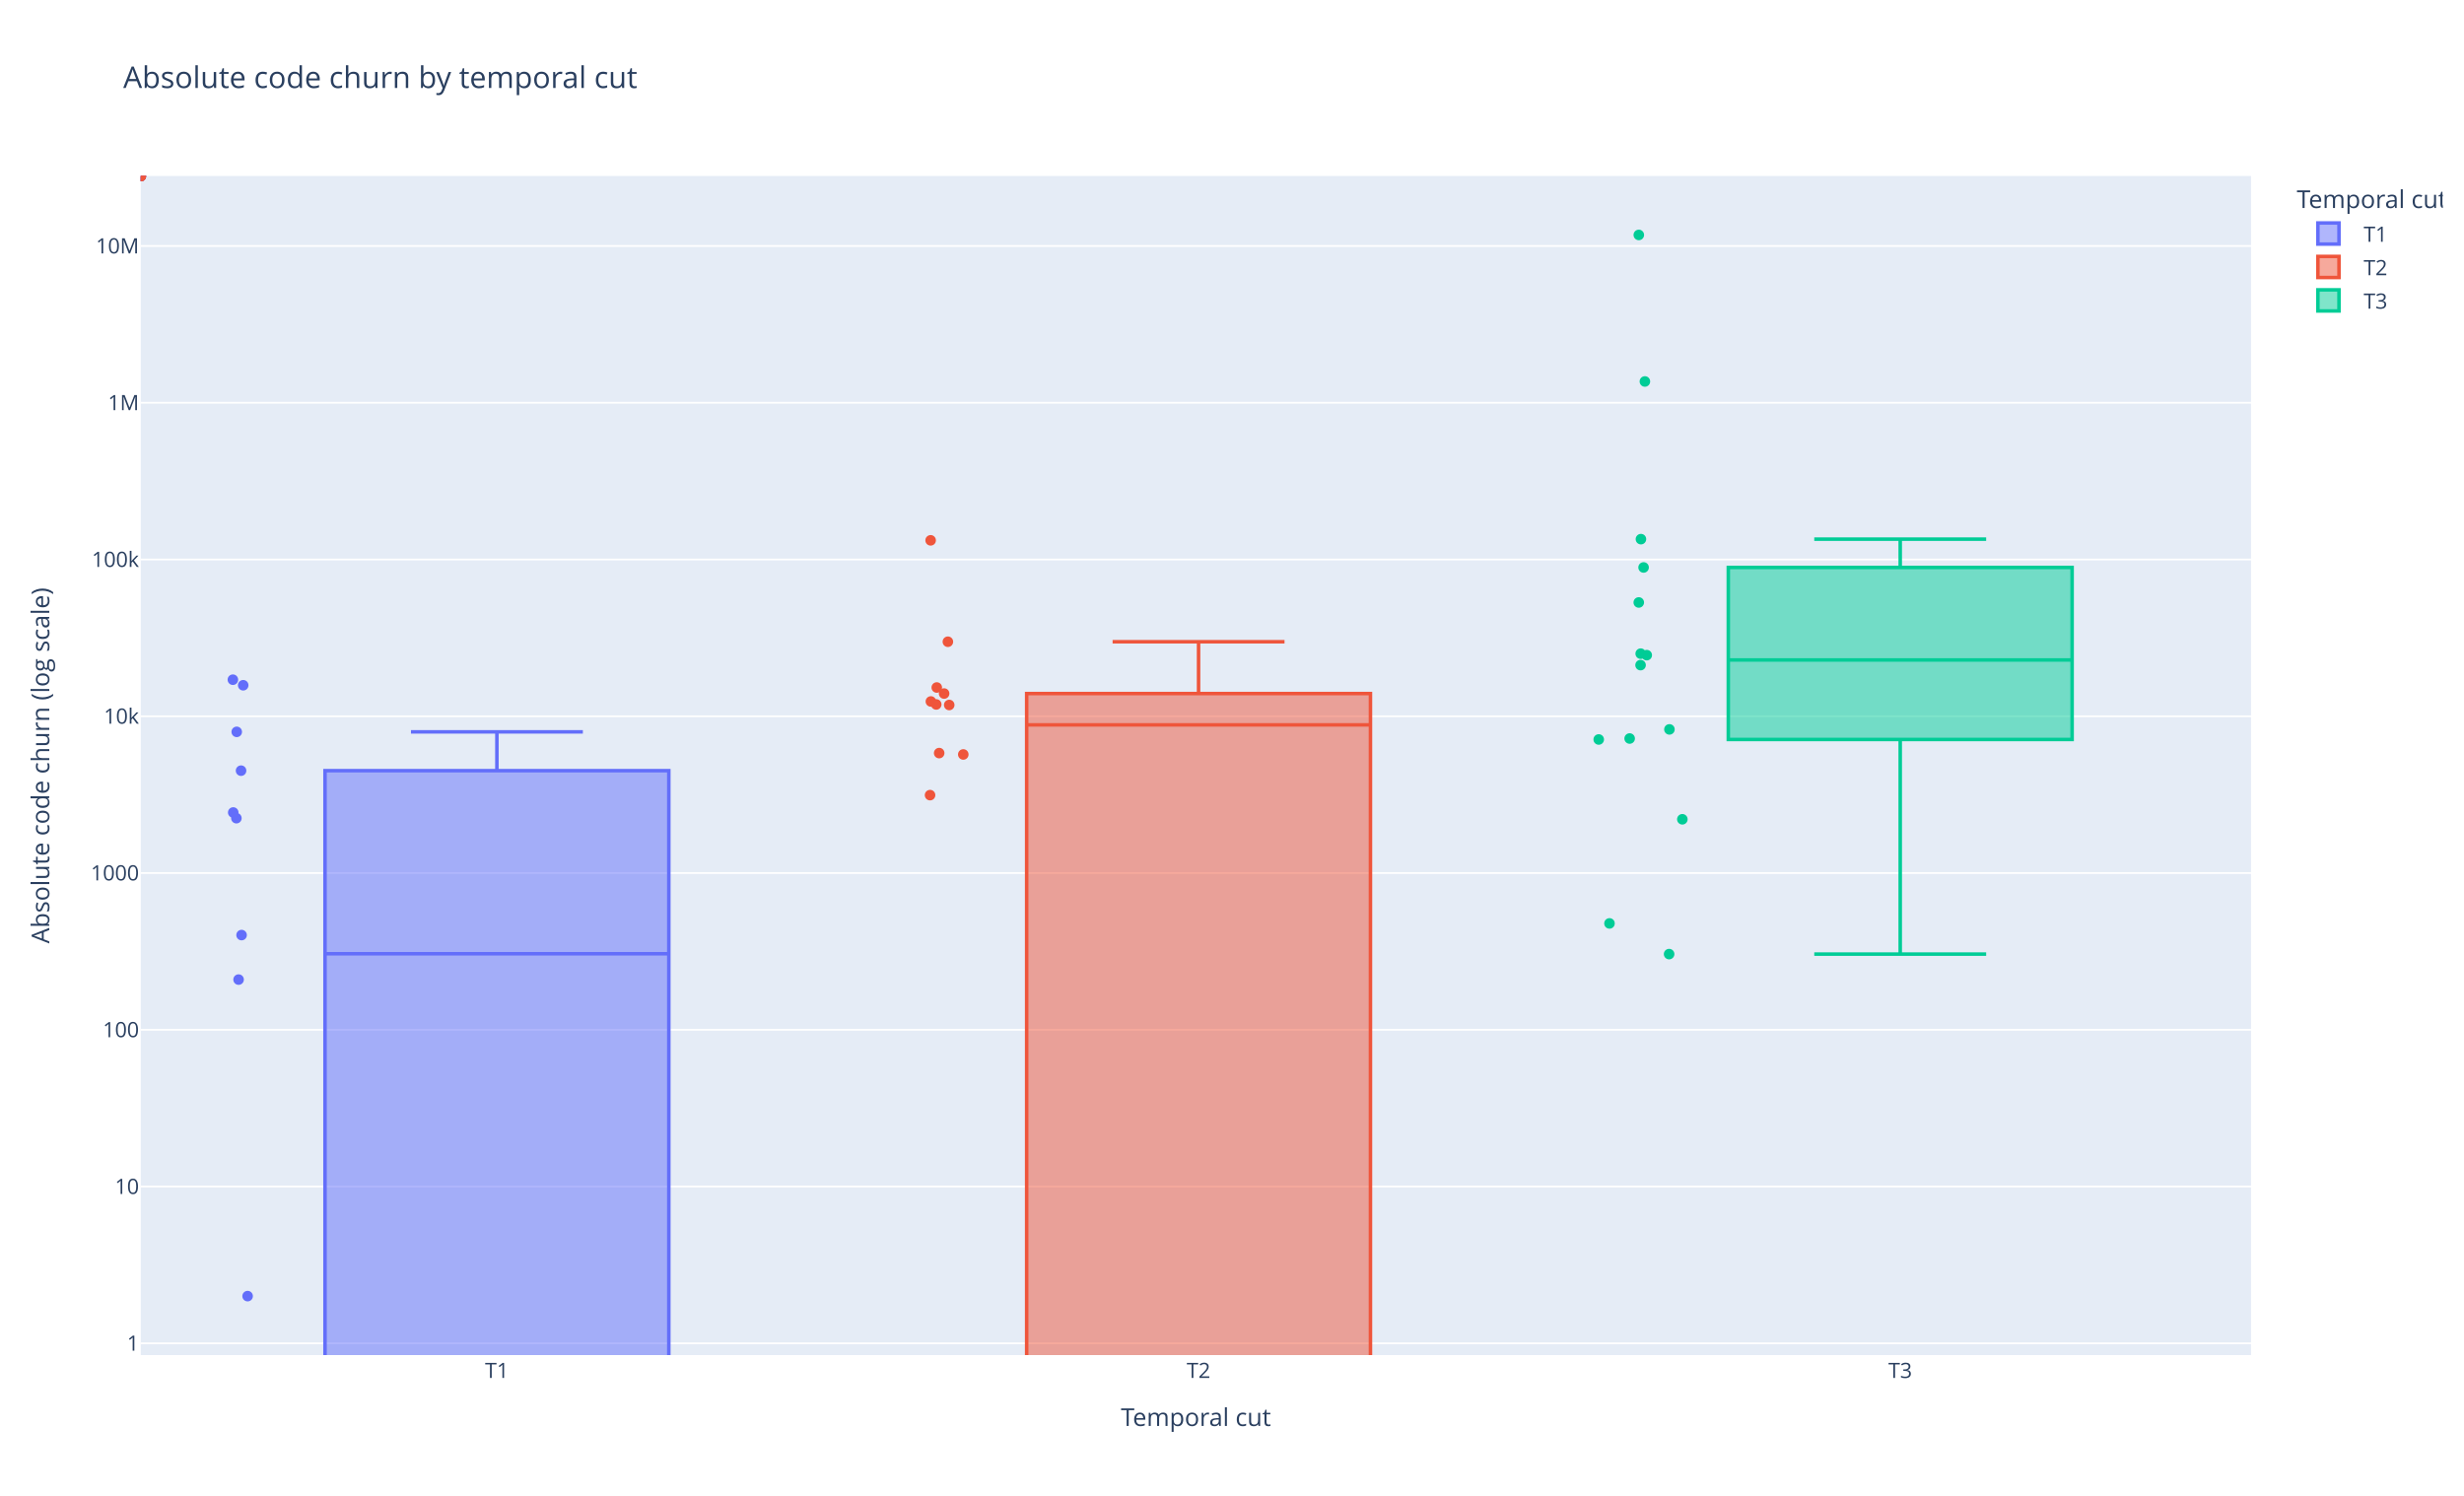
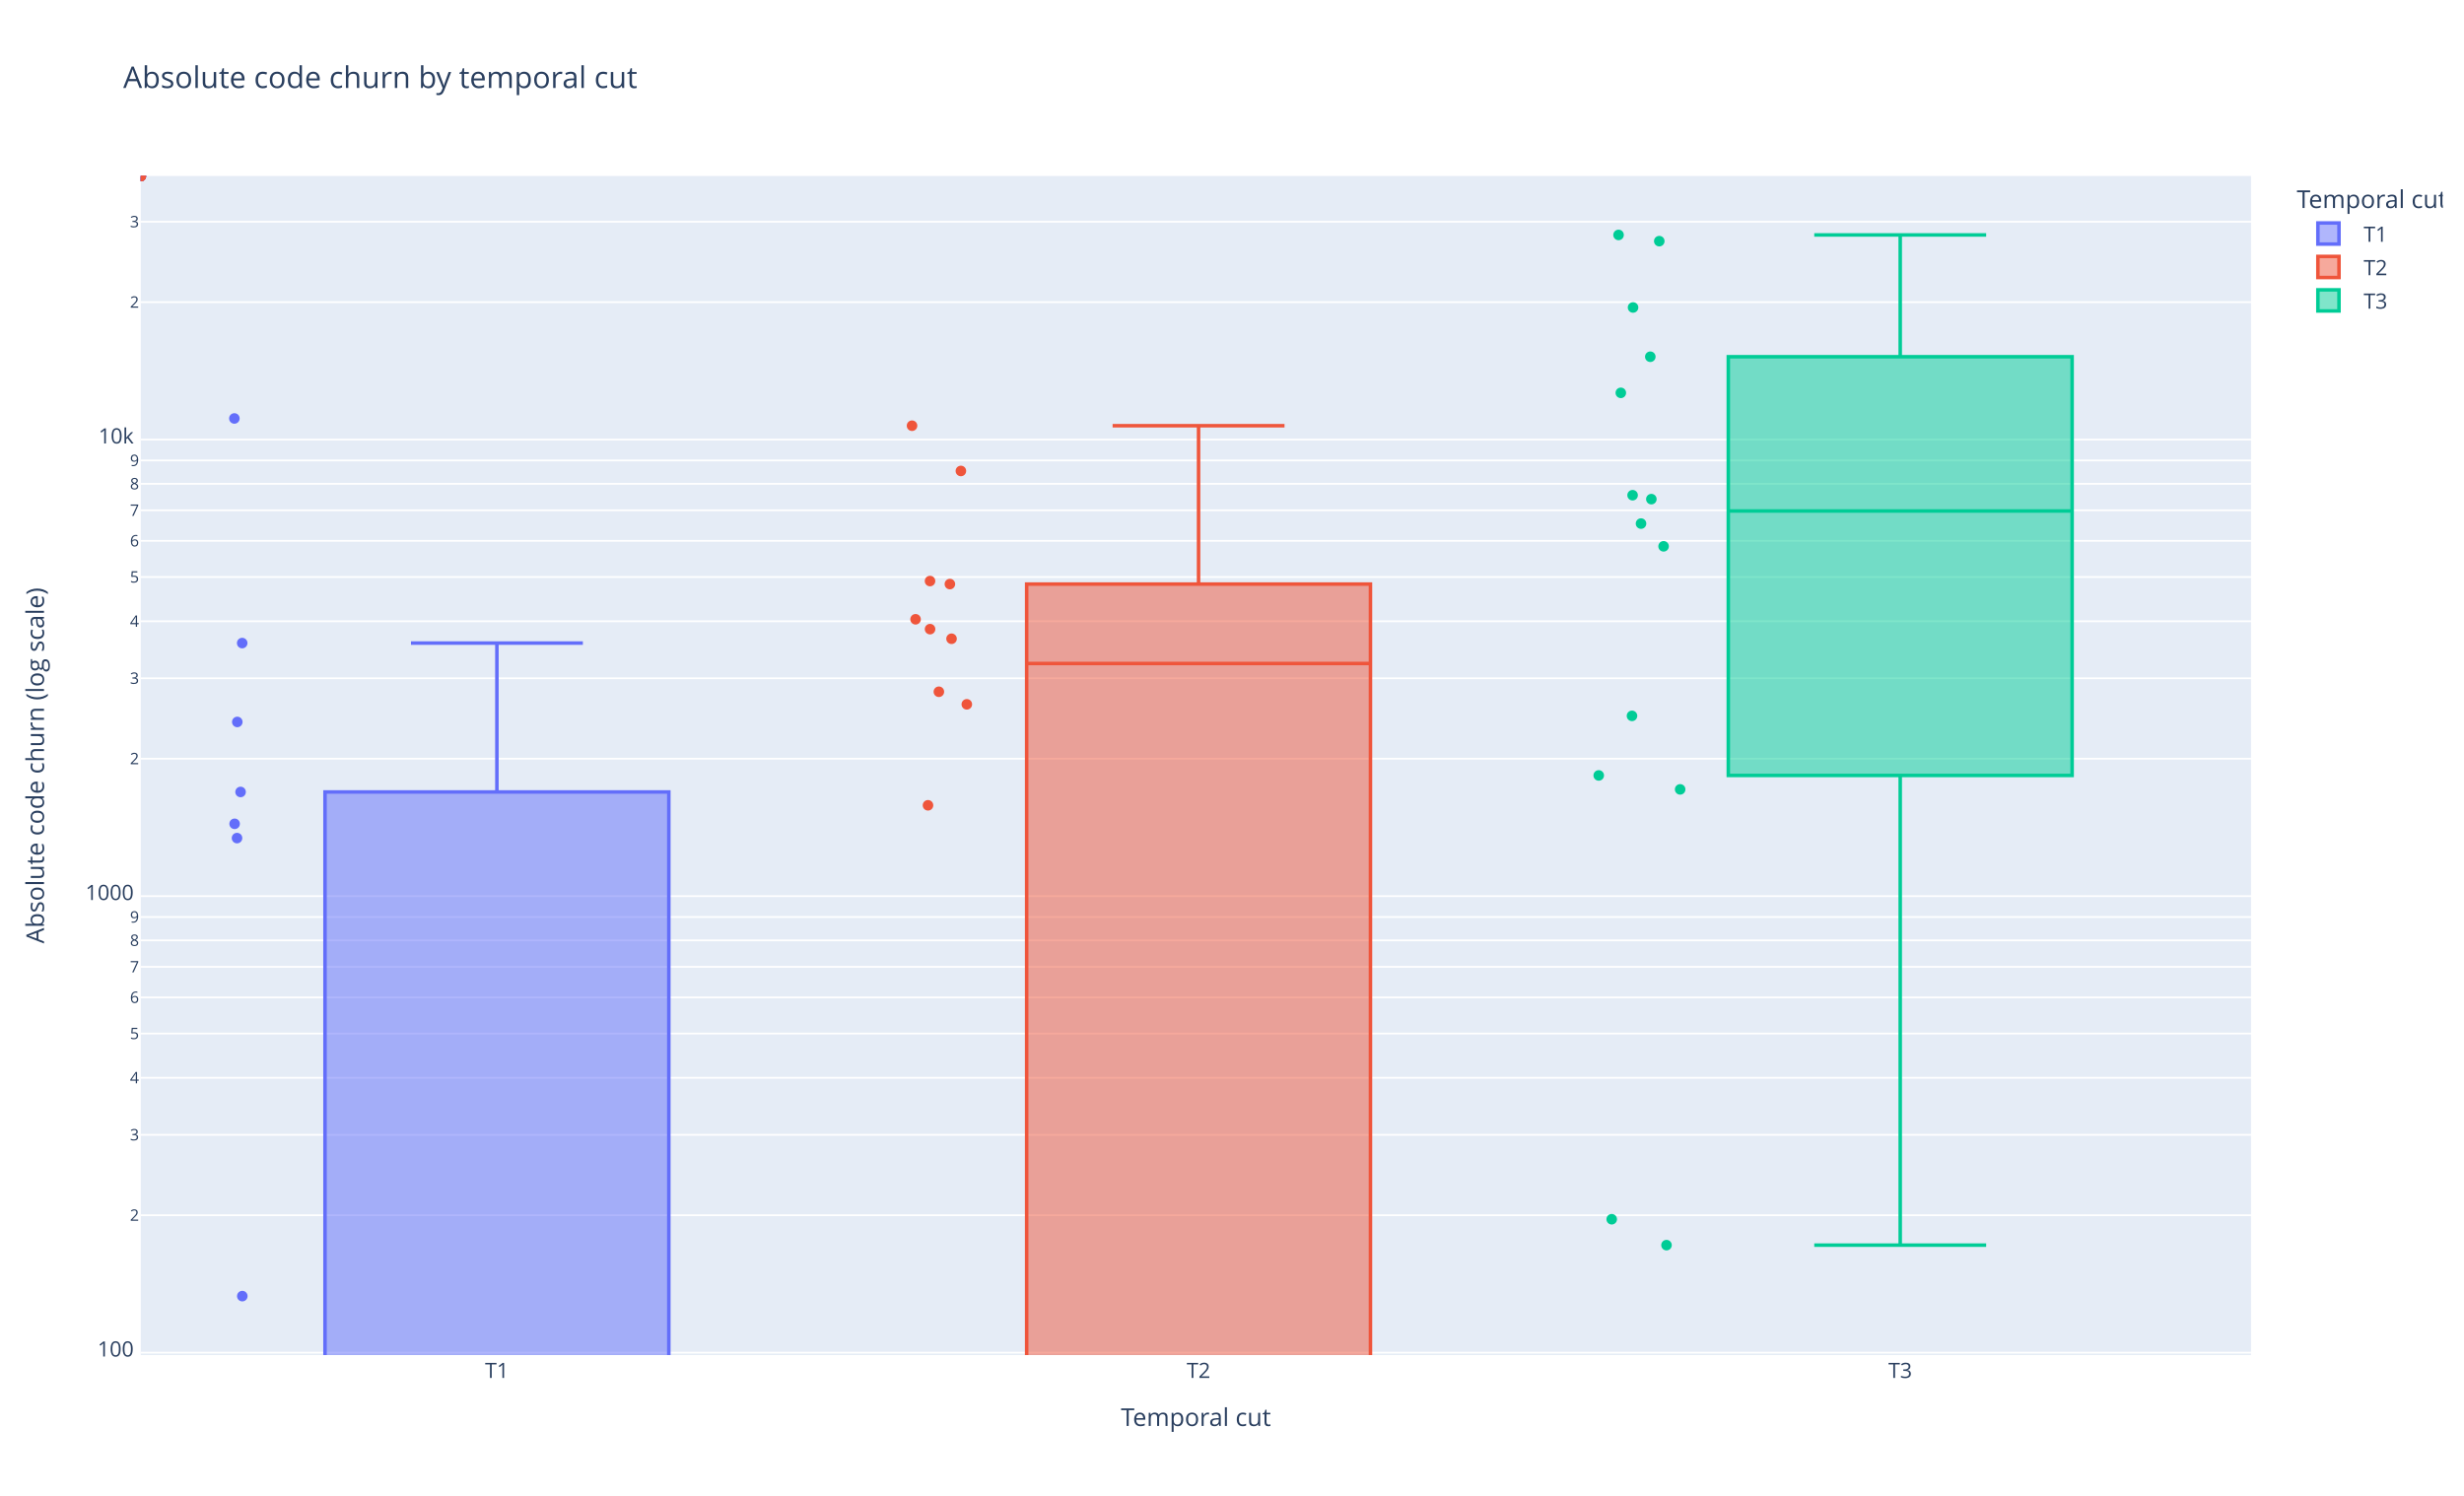
<svg xmlns="http://www.w3.org/2000/svg" class="main-svg" width="1400" height="850" style="" viewBox="0 0 1400 850">
  <rect x="0" y="0" width="1400" height="850" style="fill: rgb(255, 255, 255); fill-opacity: 1;" />
-   <defs id="defs-b60e6c">
+   <defs id="defs-4e25ab">
    <g class="clips">
-       <clipPath id="clipb60e6cxyplot" class="plotclip">
+       <clipPath id="clip4e25abxyplot" class="plotclip">
        <rect width="1199" height="670" />
      </clipPath>
-       <clipPath class="axesclip" id="clipb60e6cx">
+       <clipPath class="axesclip" id="clip4e25abx">
        <rect x="80" y="0" width="1199" height="850" />
      </clipPath>
-       <clipPath class="axesclip" id="clipb60e6cy">
+       <clipPath class="axesclip" id="clip4e25aby">
        <rect x="0" y="100" width="1400" height="670" />
      </clipPath>
-       <clipPath class="axesclip" id="clipb60e6cxy">
+       <clipPath class="axesclip" id="clip4e25abxy">
        <rect x="80" y="100" width="1199" height="670" />
      </clipPath>
    </g>
    <g class="gradients" />
    <g class="patterns" />
  </defs>
  <g class="bglayer">
    <rect class="bg" x="80" y="100" width="1199" height="670" style="fill: rgb(229, 236, 246); fill-opacity: 1; stroke-width: 0;" />
  </g>
  <g class="layer-below">
    <g class="imagelayer" />
    <g class="shapelayer" />
  </g>
  <g class="cartesianlayer">
    <g class="subplot xy">
      <g class="layer-subplot">
        <g class="shapelayer" />
        <g class="imagelayer" />
      </g>
      <g class="minor-gridlayer">
        <g class="x" />
        <g class="y" />
      </g>
      <g class="gridlayer">
        <g class="x" />
        <g class="y">
-           <path class="ygrid crisp" transform="translate(0,763.31)" d="M80,0h1199" style="stroke: rgb(255, 255, 255); stroke-opacity: 1; stroke-width: 1px;" />
-           <path class="ygrid crisp" transform="translate(0,674.24)" d="M80,0h1199" style="stroke: rgb(255, 255, 255); stroke-opacity: 1; stroke-width: 1px;" />
-           <path class="ygrid crisp" transform="translate(0,585.16)" d="M80,0h1199" style="stroke: rgb(255, 255, 255); stroke-opacity: 1; stroke-width: 1px;" />
-           <path class="ygrid crisp" transform="translate(0,496.08)" d="M80,0h1199" style="stroke: rgb(255, 255, 255); stroke-opacity: 1; stroke-width: 1px;" />
-           <path class="ygrid crisp" transform="translate(0,407.01)" d="M80,0h1199" style="stroke: rgb(255, 255, 255); stroke-opacity: 1; stroke-width: 1px;" />
-           <path class="ygrid crisp" transform="translate(0,317.93)" d="M80,0h1199" style="stroke: rgb(255, 255, 255); stroke-opacity: 1; stroke-width: 1px;" />
-           <path class="ygrid crisp" transform="translate(0,228.86)" d="M80,0h1199" style="stroke: rgb(255, 255, 255); stroke-opacity: 1; stroke-width: 1px;" />
-           <path class="ygrid crisp" transform="translate(0,139.78)" d="M80,0h1199" style="stroke: rgb(255, 255, 255); stroke-opacity: 1; stroke-width: 1px;" />
+           <path class="ygrid crisp" transform="translate(0,768.63)" d="M80,0h1199" style="stroke: rgb(255, 255, 255); stroke-opacity: 1; stroke-width: 1px;" />
+           <path class="ygrid crisp" transform="translate(0,690.54)" d="M80,0h1199" style="stroke: rgb(255, 255, 255); stroke-opacity: 1; stroke-width: 1px;" />
+           <path class="ygrid crisp" transform="translate(0,644.85)" d="M80,0h1199" style="stroke: rgb(255, 255, 255); stroke-opacity: 1; stroke-width: 1px;" />
+           <path class="ygrid crisp" transform="translate(0,612.44)" d="M80,0h1199" style="stroke: rgb(255, 255, 255); stroke-opacity: 1; stroke-width: 1px;" />
+           <path class="ygrid crisp" transform="translate(0,587.3)" d="M80,0h1199" style="stroke: rgb(255, 255, 255); stroke-opacity: 1; stroke-width: 1px;" />
+           <path class="ygrid crisp" transform="translate(0,566.76)" d="M80,0h1199" style="stroke: rgb(255, 255, 255); stroke-opacity: 1; stroke-width: 1px;" />
+           <path class="ygrid crisp" transform="translate(0,549.39)" d="M80,0h1199" style="stroke: rgb(255, 255, 255); stroke-opacity: 1; stroke-width: 1px;" />
+           <path class="ygrid crisp" transform="translate(0,534.35)" d="M80,0h1199" style="stroke: rgb(255, 255, 255); stroke-opacity: 1; stroke-width: 1px;" />
+           <path class="ygrid crisp" transform="translate(0,521.08)" d="M80,0h1199" style="stroke: rgb(255, 255, 255); stroke-opacity: 1; stroke-width: 1px;" />
+           <path class="ygrid crisp" transform="translate(0,509.21)" d="M80,0h1199" style="stroke: rgb(255, 255, 255); stroke-opacity: 1; stroke-width: 1px;" />
+           <path class="ygrid crisp" transform="translate(0,431.11)" d="M80,0h1199" style="stroke: rgb(255, 255, 255); stroke-opacity: 1; stroke-width: 1px;" />
+           <path class="ygrid crisp" transform="translate(0,385.43)" d="M80,0h1199" style="stroke: rgb(255, 255, 255); stroke-opacity: 1; stroke-width: 1px;" />
+           <path class="ygrid crisp" transform="translate(0,353.02)" d="M80,0h1199" style="stroke: rgb(255, 255, 255); stroke-opacity: 1; stroke-width: 1px;" />
+           <path class="ygrid crisp" transform="translate(0,327.88)" d="M80,0h1199" style="stroke: rgb(255, 255, 255); stroke-opacity: 1; stroke-width: 1px;" />
+           <path class="ygrid crisp" transform="translate(0,307.33)" d="M80,0h1199" style="stroke: rgb(255, 255, 255); stroke-opacity: 1; stroke-width: 1px;" />
+           <path class="ygrid crisp" transform="translate(0,289.97)" d="M80,0h1199" style="stroke: rgb(255, 255, 255); stroke-opacity: 1; stroke-width: 1px;" />
+           <path class="ygrid crisp" transform="translate(0,274.92)" d="M80,0h1199" style="stroke: rgb(255, 255, 255); stroke-opacity: 1; stroke-width: 1px;" />
+           <path class="ygrid crisp" transform="translate(0,261.65)" d="M80,0h1199" style="stroke: rgb(255, 255, 255); stroke-opacity: 1; stroke-width: 1px;" />
+           <path class="ygrid crisp" transform="translate(0,249.78)" d="M80,0h1199" style="stroke: rgb(255, 255, 255); stroke-opacity: 1; stroke-width: 1px;" />
+           <path class="ygrid crisp" transform="translate(0,171.69)" d="M80,0h1199" style="stroke: rgb(255, 255, 255); stroke-opacity: 1; stroke-width: 1px;" />
+           <path class="ygrid crisp" transform="translate(0,126)" d="M80,0h1199" style="stroke: rgb(255, 255, 255); stroke-opacity: 1; stroke-width: 1px;" />
        </g>
      </g>
      <g class="zerolinelayer" />
      <path class="xlines-below" />
      <path class="ylines-below" />
      <g class="overlines-below" />
      <g class="xaxislayer-below" />
      <g class="yaxislayer-below" />
      <g class="overaxes-below" />
-       <g class="plot" transform="translate(80,100)" clip-path="url(#clipb60e6cxyplot)">
+       <g class="plot" transform="translate(80,100)" clip-path="url(#clip4e25abxyplot)">
        <g class="boxlayer mlayer">
          <g class="trace boxes" style="opacity: 1;">
-             <path class="box" d="M104.66,441.96H300.01M104.66,7035H300.01V337.92H104.66ZM202.33,7035V7035M202.33,337.92V315.87M153.5,7035H251.17M153.5,315.87H251.17" style="vector-effect: none; stroke-width: 2px; stroke: rgb(99, 110, 250); stroke-opacity: 1; fill: rgb(99, 110, 250); fill-opacity: 0.5;" />
+             <path class="box" d="M104.66,714.59H300.01M104.66,7035H300.01V350.02H104.66ZM202.33,7035V7035M202.33,350.02V265.42M153.5,7035H251.17M153.5,265.42H251.17" style="vector-effect: none; stroke-width: 2px; stroke: rgb(99, 110, 250); stroke-opacity: 1; fill: rgb(99, 110, 250); fill-opacity: 0.5;" />
            <g class="points">
              <path class="point" d="M3,0A3,3 0 1,1 0,-3A3,3 0 0,1 3,0Z" style="opacity: 1; stroke-width: 0px; fill: rgb(99, 110, 250); fill-opacity: 1;" />
              <path class="point" d="M3,0A3,3 0 1,1 0,-3A3,3 0 0,1 3,0Z" style="opacity: 1; stroke-width: 0px; fill: rgb(99, 110, 250); fill-opacity: 1;" />
              <path class="point" d="M3,0A3,3 0 1,1 0,-3A3,3 0 0,1 3,0Z" style="opacity: 1; stroke-width: 0px; fill: rgb(99, 110, 250); fill-opacity: 1;" />
              <path class="point" d="M3,0A3,3 0 1,1 0,-3A3,3 0 0,1 3,0Z" style="opacity: 1; stroke-width: 0px; fill: rgb(99, 110, 250); fill-opacity: 1;" />
              <path class="point" d="M3,0A3,3 0 1,1 0,-3A3,3 0 0,1 3,0Z" style="opacity: 1; stroke-width: 0px; fill: rgb(99, 110, 250); fill-opacity: 1;" />
-               <path class="point" transform="translate(60.69,636.5)" d="M3,0A3,3 0 1,1 0,-3A3,3 0 0,1 3,0Z" style="opacity: 1; stroke-width: 0px; fill: rgb(99, 110, 250); fill-opacity: 1;" />
-               <path class="point" transform="translate(55.56,456.64)" d="M3,0A3,3 0 1,1 0,-3A3,3 0 0,1 3,0Z" style="opacity: 1; stroke-width: 0px; fill: rgb(99, 110, 250); fill-opacity: 1;" />
-               <path class="point" transform="translate(57.26,431.34)" d="M3,0A3,3 0 1,1 0,-3A3,3 0 0,1 3,0Z" style="opacity: 1; stroke-width: 0px; fill: rgb(99, 110, 250); fill-opacity: 1;" />
-               <path class="point" transform="translate(54.31,364.92)" d="M3,0A3,3 0 1,1 0,-3A3,3 0 0,1 3,0Z" style="opacity: 1; stroke-width: 0px; fill: rgb(99, 110, 250); fill-opacity: 1;" />
-               <path class="point" transform="translate(52.52,361.69)" d="M3,0A3,3 0 1,1 0,-3A3,3 0 0,1 3,0Z" style="opacity: 1; stroke-width: 0px; fill: rgb(99, 110, 250); fill-opacity: 1;" />
-               <path class="point" transform="translate(56.96,337.92)" d="M3,0A3,3 0 1,1 0,-3A3,3 0 0,1 3,0Z" style="opacity: 1; stroke-width: 0px; fill: rgb(99, 110, 250); fill-opacity: 1;" />
-               <path class="point" transform="translate(54.51,315.87)" d="M3,0A3,3 0 1,1 0,-3A3,3 0 0,1 3,0Z" style="opacity: 1; stroke-width: 0px; fill: rgb(99, 110, 250); fill-opacity: 1;" />
-               <path class="point" transform="translate(58.18,289.39)" d="M3,0A3,3 0 1,1 0,-3A3,3 0 0,1 3,0Z" style="opacity: 1; stroke-width: 0px; fill: rgb(99, 110, 250); fill-opacity: 1;" />
-               <path class="point" transform="translate(52.32,286.23)" d="M3,0A3,3 0 1,1 0,-3A3,3 0 0,1 3,0Z" style="opacity: 1; stroke-width: 0px; fill: rgb(99, 110, 250); fill-opacity: 1;" />
+               <path class="point" d="M3,0A3,3 0 1,1 0,-3A3,3 0 0,1 3,0Z" style="opacity: 1; stroke-width: 0px; fill: rgb(99, 110, 250); fill-opacity: 1;" />
+               <path class="point" d="M3,0A3,3 0 1,1 0,-3A3,3 0 0,1 3,0Z" style="opacity: 1; stroke-width: 0px; fill: rgb(99, 110, 250); fill-opacity: 1;" />
+               <path class="point" transform="translate(57.67,636.5)" d="M3,0A3,3 0 1,1 0,-3A3,3 0 0,1 3,0Z" style="opacity: 1; stroke-width: 0px; fill: rgb(99, 110, 250); fill-opacity: 1;" />
+               <path class="point" transform="translate(54.67,376.23)" d="M3,0A3,3 0 1,1 0,-3A3,3 0 0,1 3,0Z" style="opacity: 1; stroke-width: 0px; fill: rgb(99, 110, 250); fill-opacity: 1;" />
+               <path class="point" transform="translate(53.31,368.12)" d="M3,0A3,3 0 1,1 0,-3A3,3 0 0,1 3,0Z" style="opacity: 1; stroke-width: 0px; fill: rgb(99, 110, 250); fill-opacity: 1;" />
+               <path class="point" transform="translate(56.69,350.02)" d="M3,0A3,3 0 1,1 0,-3A3,3 0 0,1 3,0Z" style="opacity: 1; stroke-width: 0px; fill: rgb(99, 110, 250); fill-opacity: 1;" />
+               <path class="point" transform="translate(54.83,310.24)" d="M3,0A3,3 0 1,1 0,-3A3,3 0 0,1 3,0Z" style="opacity: 1; stroke-width: 0px; fill: rgb(99, 110, 250); fill-opacity: 1;" />
+               <path class="point" transform="translate(57.61,265.42)" d="M3,0A3,3 0 1,1 0,-3A3,3 0 0,1 3,0Z" style="opacity: 1; stroke-width: 0px; fill: rgb(99, 110, 250); fill-opacity: 1;" />
+               <path class="point" transform="translate(53.17,137.78)" d="M3,0A3,3 0 1,1 0,-3A3,3 0 0,1 3,0Z" style="opacity: 1; stroke-width: 0px; fill: rgb(99, 110, 250); fill-opacity: 1;" />
            </g>
          </g>
          <g class="trace boxes" style="opacity: 1;">
-             <path class="box" d="M503.33,311.9H698.67M503.33,7035H698.67V294.1H503.33ZM601,7035V7035M601,294.1V264.66M552.16,7035H649.84M552.16,264.66H649.84" style="vector-effect: none; stroke-width: 2px; stroke: rgb(239, 85, 59); stroke-opacity: 1; fill: rgb(239, 85, 59); fill-opacity: 0.5;" />
+             <path class="box" d="M503.33,277.02H698.67M503.33,7035H698.67V231.89H503.33ZM601,7035V7035M601,231.89V141.91M552.16,7035H649.84M552.16,141.91H649.84" style="vector-effect: none; stroke-width: 2px; stroke: rgb(239, 85, 59); stroke-opacity: 1; fill: rgb(239, 85, 59); fill-opacity: 0.5;" />
            <g class="points">
              <path class="point" d="M3,0A3,3 0 1,1 0,-3A3,3 0 0,1 3,0Z" style="opacity: 1; stroke-width: 0px; fill: rgb(239, 85, 59); fill-opacity: 1;" />
              <path class="point" d="M3,0A3,3 0 1,1 0,-3A3,3 0 0,1 3,0Z" style="opacity: 1; stroke-width: 0px; fill: rgb(239, 85, 59); fill-opacity: 1;" />
              <path class="point" d="M3,0A3,3 0 1,1 0,-3A3,3 0 0,1 3,0Z" style="opacity: 1; stroke-width: 0px; fill: rgb(239, 85, 59); fill-opacity: 1;" />
              <path class="point" d="M3,0A3,3 0 1,1 0,-3A3,3 0 0,1 3,0Z" style="opacity: 1; stroke-width: 0px; fill: rgb(239, 85, 59); fill-opacity: 1;" />
-               <path class="point" transform="translate(448.44,351.82)" d="M3,0A3,3 0 1,1 0,-3A3,3 0 0,1 3,0Z" style="opacity: 1; stroke-width: 0px; fill: rgb(239, 85, 59); fill-opacity: 1;" />
-               <path class="point" transform="translate(467.32,328.71)" d="M3,0A3,3 0 1,1 0,-3A3,3 0 0,1 3,0Z" style="opacity: 1; stroke-width: 0px; fill: rgb(239, 85, 59); fill-opacity: 1;" />
-               <path class="point" transform="translate(453.62,327.93)" d="M3,0A3,3 0 1,1 0,-3A3,3 0 0,1 3,0Z" style="opacity: 1; stroke-width: 0px; fill: rgb(239, 85, 59); fill-opacity: 1;" />
-               <path class="point" transform="translate(459.33,300.6)" d="M3,0A3,3 0 1,1 0,-3A3,3 0 0,1 3,0Z" style="opacity: 1; stroke-width: 0px; fill: rgb(239, 85, 59); fill-opacity: 1;" />
-               <path class="point" transform="translate(451.96,300.29)" d="M3,0A3,3 0 1,1 0,-3A3,3 0 0,1 3,0Z" style="opacity: 1; stroke-width: 0px; fill: rgb(239, 85, 59); fill-opacity: 1;" />
-               <path class="point" transform="translate(448.91,298.6)" d="M3,0A3,3 0 1,1 0,-3A3,3 0 0,1 3,0Z" style="opacity: 1; stroke-width: 0px; fill: rgb(239, 85, 59); fill-opacity: 1;" />
-               <path class="point" transform="translate(456.43,294.1)" d="M3,0A3,3 0 1,1 0,-3A3,3 0 0,1 3,0Z" style="opacity: 1; stroke-width: 0px; fill: rgb(239, 85, 59); fill-opacity: 1;" />
-               <path class="point" transform="translate(452.26,290.67)" d="M3,0A3,3 0 1,1 0,-3A3,3 0 0,1 3,0Z" style="opacity: 1; stroke-width: 0px; fill: rgb(239, 85, 59); fill-opacity: 1;" />
-               <path class="point" transform="translate(458.57,264.66)" d="M3,0A3,3 0 1,1 0,-3A3,3 0 0,1 3,0Z" style="opacity: 1; stroke-width: 0px; fill: rgb(239, 85, 59); fill-opacity: 1;" />
-               <path class="point" transform="translate(448.77,207.04)" d="M3,0A3,3 0 1,1 0,-3A3,3 0 0,1 3,0Z" style="opacity: 1; stroke-width: 0px; fill: rgb(239, 85, 59); fill-opacity: 1;" />
+               <path class="point" transform="translate(447.27,357.6)" d="M3,0A3,3 0 1,1 0,-3A3,3 0 0,1 3,0Z" style="opacity: 1; stroke-width: 0px; fill: rgb(239, 85, 59); fill-opacity: 1;" />
+               <path class="point" transform="translate(469.33,300.22)" d="M3,0A3,3 0 1,1 0,-3A3,3 0 0,1 3,0Z" style="opacity: 1; stroke-width: 0px; fill: rgb(239, 85, 59); fill-opacity: 1;" />
+               <path class="point" transform="translate(453.45,293.08)" d="M3,0A3,3 0 1,1 0,-3A3,3 0 0,1 3,0Z" style="opacity: 1; stroke-width: 0px; fill: rgb(239, 85, 59); fill-opacity: 1;" />
+               <path class="point" transform="translate(460.65,262.96)" d="M3,0A3,3 0 1,1 0,-3A3,3 0 0,1 3,0Z" style="opacity: 1; stroke-width: 0px; fill: rgb(239, 85, 59); fill-opacity: 1;" />
+               <path class="point" transform="translate(448.44,257.5)" d="M3,0A3,3 0 1,1 0,-3A3,3 0 0,1 3,0Z" style="opacity: 1; stroke-width: 0px; fill: rgb(239, 85, 59); fill-opacity: 1;" />
+               <path class="point" transform="translate(440.21,251.9)" d="M3,0A3,3 0 1,1 0,-3A3,3 0 0,1 3,0Z" style="opacity: 1; stroke-width: 0px; fill: rgb(239, 85, 59); fill-opacity: 1;" />
+               <path class="point" transform="translate(459.71,231.89)" d="M3,0A3,3 0 1,1 0,-3A3,3 0 0,1 3,0Z" style="opacity: 1; stroke-width: 0px; fill: rgb(239, 85, 59); fill-opacity: 1;" />
+               <path class="point" transform="translate(448.42,230.17)" d="M3,0A3,3 0 1,1 0,-3A3,3 0 0,1 3,0Z" style="opacity: 1; stroke-width: 0px; fill: rgb(239, 85, 59); fill-opacity: 1;" />
+               <path class="point" transform="translate(465.96,167.62)" d="M3,0A3,3 0 1,1 0,-3A3,3 0 0,1 3,0Z" style="opacity: 1; stroke-width: 0px; fill: rgb(239, 85, 59); fill-opacity: 1;" />
+               <path class="point" transform="translate(438.2,141.91)" d="M3,0A3,3 0 1,1 0,-3A3,3 0 0,1 3,0Z" style="opacity: 1; stroke-width: 0px; fill: rgb(239, 85, 59); fill-opacity: 1;" />
            </g>
          </g>
          <g class="trace boxes" style="opacity: 1;">
-             <path class="box" d="M901.99,275.01H1097.34M901.99,320.2H1097.34V222.45H901.99ZM999.67,320.2V442.15M999.67,222.45V206.36M950.83,442.15H1048.5M950.83,206.36H1048.5" style="vector-effect: none; stroke-width: 2px; stroke: rgb(0, 204, 150); stroke-opacity: 1; fill: rgb(0, 204, 150); fill-opacity: 0.5;" />
+             <path class="box" d="M901.99,190.36H1097.34M901.99,340.63H1097.34V102.71H901.99ZM999.67,340.63V607.53M999.67,102.71V33.5M950.83,607.53H1048.5M950.83,33.5H1048.5" style="vector-effect: none; stroke-width: 2px; stroke: rgb(0, 204, 150); stroke-opacity: 1; fill: rgb(0, 204, 150); fill-opacity: 0.5;" />
            <g class="points">
-               <path class="point" transform="translate(868.36,442.15)" d="M3,0A3,3 0 1,1 0,-3A3,3 0 0,1 3,0Z" style="opacity: 1; stroke-width: 0px; fill: rgb(0, 204, 150); fill-opacity: 1;" />
-               <path class="point" transform="translate(834.48,424.72)" d="M3,0A3,3 0 1,1 0,-3A3,3 0 0,1 3,0Z" style="opacity: 1; stroke-width: 0px; fill: rgb(0, 204, 150); fill-opacity: 1;" />
-               <path class="point" transform="translate(875.88,365.55)" d="M3,0A3,3 0 1,1 0,-3A3,3 0 0,1 3,0Z" style="opacity: 1; stroke-width: 0px; fill: rgb(0, 204, 150); fill-opacity: 1;" />
-               <path class="point" transform="translate(828.37,320.2)" d="M3,0A3,3 0 1,1 0,-3A3,3 0 0,1 3,0Z" style="opacity: 1; stroke-width: 0px; fill: rgb(0, 204, 150); fill-opacity: 1;" />
-               <path class="point" transform="translate(845.94,319.65)" d="M3,0A3,3 0 1,1 0,-3A3,3 0 0,1 3,0Z" style="opacity: 1; stroke-width: 0px; fill: rgb(0, 204, 150); fill-opacity: 1;" />
-               <path class="point" transform="translate(868.54,314.47)" d="M3,0A3,3 0 1,1 0,-3A3,3 0 0,1 3,0Z" style="opacity: 1; stroke-width: 0px; fill: rgb(0, 204, 150); fill-opacity: 1;" />
-               <path class="point" transform="translate(852.14,277.94)" d="M3,0A3,3 0 1,1 0,-3A3,3 0 0,1 3,0Z" style="opacity: 1; stroke-width: 0px; fill: rgb(0, 204, 150); fill-opacity: 1;" />
-               <path class="point" transform="translate(855.65,272.28)" d="M3,0A3,3 0 1,1 0,-3A3,3 0 0,1 3,0Z" style="opacity: 1; stroke-width: 0px; fill: rgb(0, 204, 150); fill-opacity: 1;" />
-               <path class="point" transform="translate(852.22,271.43)" d="M3,0A3,3 0 1,1 0,-3A3,3 0 0,1 3,0Z" style="opacity: 1; stroke-width: 0px; fill: rgb(0, 204, 150); fill-opacity: 1;" />
-               <path class="point" transform="translate(851.12,242.34)" d="M3,0A3,3 0 1,1 0,-3A3,3 0 0,1 3,0Z" style="opacity: 1; stroke-width: 0px; fill: rgb(0, 204, 150); fill-opacity: 1;" />
-               <path class="point" transform="translate(853.86,222.45)" d="M3,0A3,3 0 1,1 0,-3A3,3 0 0,1 3,0Z" style="opacity: 1; stroke-width: 0px; fill: rgb(0, 204, 150); fill-opacity: 1;" />
-               <path class="point" transform="translate(852.35,206.36)" d="M3,0A3,3 0 1,1 0,-3A3,3 0 0,1 3,0Z" style="opacity: 1; stroke-width: 0px; fill: rgb(0, 204, 150); fill-opacity: 1;" />
-               <path class="point" transform="translate(854.6,116.77)" d="M3,0A3,3 0 1,1 0,-3A3,3 0 0,1 3,0Z" style="opacity: 1; stroke-width: 0px; fill: rgb(0, 204, 150); fill-opacity: 1;" />
-               <path class="point" transform="translate(851.14,33.5)" d="M3,0A3,3 0 1,1 0,-3A3,3 0 0,1 3,0Z" style="opacity: 1; stroke-width: 0px; fill: rgb(0, 204, 150); fill-opacity: 1;" />
+               <path class="point" transform="translate(866.88,607.53)" d="M3,0A3,3 0 1,1 0,-3A3,3 0 0,1 3,0Z" style="opacity: 1; stroke-width: 0px; fill: rgb(0, 204, 150); fill-opacity: 1;" />
+               <path class="point" transform="translate(835.75,592.81)" d="M3,0A3,3 0 1,1 0,-3A3,3 0 0,1 3,0Z" style="opacity: 1; stroke-width: 0px; fill: rgb(0, 204, 150); fill-opacity: 1;" />
+               <path class="point" transform="translate(874.63,348.56)" d="M3,0A3,3 0 1,1 0,-3A3,3 0 0,1 3,0Z" style="opacity: 1; stroke-width: 0px; fill: rgb(0, 204, 150); fill-opacity: 1;" />
+               <path class="point" transform="translate(828.37,340.63)" d="M3,0A3,3 0 1,1 0,-3A3,3 0 0,1 3,0Z" style="opacity: 1; stroke-width: 0px; fill: rgb(0, 204, 150); fill-opacity: 1;" />
+               <path class="point" transform="translate(847.27,306.78)" d="M3,0A3,3 0 1,1 0,-3A3,3 0 0,1 3,0Z" style="opacity: 1; stroke-width: 0px; fill: rgb(0, 204, 150); fill-opacity: 1;" />
+               <path class="point" transform="translate(865.22,210.44)" d="M3,0A3,3 0 1,1 0,-3A3,3 0 0,1 3,0Z" style="opacity: 1; stroke-width: 0px; fill: rgb(0, 204, 150); fill-opacity: 1;" />
+               <path class="point" transform="translate(852.4,197.52)" d="M3,0A3,3 0 1,1 0,-3A3,3 0 0,1 3,0Z" style="opacity: 1; stroke-width: 0px; fill: rgb(0, 204, 150); fill-opacity: 1;" />
+               <path class="point" transform="translate(858.27,183.63)" d="M3,0A3,3 0 1,1 0,-3A3,3 0 0,1 3,0Z" style="opacity: 1; stroke-width: 0px; fill: rgb(0, 204, 150); fill-opacity: 1;" />
+               <path class="point" transform="translate(847.61,181.4)" d="M3,0A3,3 0 1,1 0,-3A3,3 0 0,1 3,0Z" style="opacity: 1; stroke-width: 0px; fill: rgb(0, 204, 150); fill-opacity: 1;" />
+               <path class="point" transform="translate(840.92,123.23)" d="M3,0A3,3 0 1,1 0,-3A3,3 0 0,1 3,0Z" style="opacity: 1; stroke-width: 0px; fill: rgb(0, 204, 150); fill-opacity: 1;" />
+               <path class="point" transform="translate(857.67,102.71)" d="M3,0A3,3 0 1,1 0,-3A3,3 0 0,1 3,0Z" style="opacity: 1; stroke-width: 0px; fill: rgb(0, 204, 150); fill-opacity: 1;" />
+               <path class="point" transform="translate(847.87,74.72)" d="M3,0A3,3 0 1,1 0,-3A3,3 0 0,1 3,0Z" style="opacity: 1; stroke-width: 0px; fill: rgb(0, 204, 150); fill-opacity: 1;" />
+               <path class="point" transform="translate(862.77,37.03)" d="M3,0A3,3 0 1,1 0,-3A3,3 0 0,1 3,0Z" style="opacity: 1; stroke-width: 0px; fill: rgb(0, 204, 150); fill-opacity: 1;" />
+               <path class="point" transform="translate(839.63,33.5)" d="M3,0A3,3 0 1,1 0,-3A3,3 0 0,1 3,0Z" style="opacity: 1; stroke-width: 0px; fill: rgb(0, 204, 150); fill-opacity: 1;" />
            </g>
          </g>
        </g>
      </g>
      <g class="overplot" />
      <path class="xlines-above crisp" d="M0,0" style="fill: none;" />
      <path class="ylines-above crisp" d="M0,0" style="fill: none;" />
      <g class="overlines-above" />
      <g class="xaxislayer-above">
        <g class="xtick">
          <text text-anchor="middle" x="0" y="783" transform="translate(282.33,0)" style="font-family: 'Open Sans', verdana, arial, sans-serif; font-size: 12px; fill: rgb(42, 63, 95); fill-opacity: 1; white-space: pre; opacity: 1;">T1</text>
        </g>
        <g class="xtick">
          <text text-anchor="middle" x="0" y="783" transform="translate(681,0)" style="font-family: 'Open Sans', verdana, arial, sans-serif; font-size: 12px; fill: rgb(42, 63, 95); fill-opacity: 1; white-space: pre; opacity: 1;">T2</text>
        </g>
        <g class="xtick">
          <text text-anchor="middle" x="0" y="783" transform="translate(1079.67,0)" style="font-family: 'Open Sans', verdana, arial, sans-serif; font-size: 12px; fill: rgb(42, 63, 95); fill-opacity: 1; white-space: pre; opacity: 1;">T3</text>
        </g>
      </g>
      <g class="yaxislayer-above">
        <g class="ytick">
-           <text text-anchor="end" x="79" y="4.2" transform="translate(0,763.31)" style="font-family: 'Open Sans', verdana, arial, sans-serif; font-size: 12px; fill: rgb(42, 63, 95); fill-opacity: 1; white-space: pre; opacity: 1;">1</text>
-         </g>
-         <g class="ytick">
-           <text text-anchor="end" x="79" y="4.2" style="font-family: 'Open Sans', verdana, arial, sans-serif; font-size: 12px; fill: rgb(42, 63, 95); fill-opacity: 1; white-space: pre; opacity: 1;" transform="translate(0,674.24)">10</text>
-         </g>
-         <g class="ytick">
-           <text text-anchor="end" x="79" y="4.2" style="font-family: 'Open Sans', verdana, arial, sans-serif; font-size: 12px; fill: rgb(42, 63, 95); fill-opacity: 1; white-space: pre; opacity: 1;" transform="translate(0,585.16)">100</text>
-         </g>
-         <g class="ytick">
-           <text text-anchor="end" x="79" y="4.2" style="font-family: 'Open Sans', verdana, arial, sans-serif; font-size: 12px; fill: rgb(42, 63, 95); fill-opacity: 1; white-space: pre; opacity: 1;" transform="translate(0,496.08)">1000</text>
-         </g>
-         <g class="ytick">
-           <text text-anchor="end" x="79" y="4.2" style="font-family: 'Open Sans', verdana, arial, sans-serif; font-size: 12px; fill: rgb(42, 63, 95); fill-opacity: 1; white-space: pre; opacity: 1;" transform="translate(0,407.01)">10k</text>
-         </g>
-         <g class="ytick">
-           <text text-anchor="end" x="79" y="4.2" style="font-family: 'Open Sans', verdana, arial, sans-serif; font-size: 12px; fill: rgb(42, 63, 95); fill-opacity: 1; white-space: pre; opacity: 1;" transform="translate(0,317.93)">100k</text>
-         </g>
-         <g class="ytick">
-           <text text-anchor="end" x="79" y="4.2" style="font-family: 'Open Sans', verdana, arial, sans-serif; font-size: 12px; fill: rgb(42, 63, 95); fill-opacity: 1; white-space: pre; opacity: 1;" transform="translate(0,228.86)">1M</text>
-         </g>
-         <g class="ytick">
-           <text text-anchor="end" x="79" y="4.2" style="font-family: 'Open Sans', verdana, arial, sans-serif; font-size: 12px; fill: rgb(42, 63, 95); fill-opacity: 1; white-space: pre; opacity: 1;" transform="translate(0,139.78)">10M</text>
+           <text text-anchor="end" x="76" y="2.2" transform="translate(0,768.63)" style="font-family: 'Open Sans', verdana, arial, sans-serif; font-size: 12px; fill: rgb(42, 63, 95); fill-opacity: 1; white-space: pre; opacity: 1;">100</text>
+         </g>
+         <g class="ytick">
+           <text text-anchor="end" x="79" y="3.15" style="font-family: 'Open Sans', verdana, arial, sans-serif; font-size: 9px; fill: rgb(42, 63, 95); fill-opacity: 1; white-space: pre; opacity: 1;" transform="translate(0,690.54)">2</text>
+         </g>
+         <g class="ytick">
+           <text text-anchor="end" x="79" y="3.15" style="font-family: 'Open Sans', verdana, arial, sans-serif; font-size: 9px; fill: rgb(42, 63, 95); fill-opacity: 1; white-space: pre; opacity: 1;" transform="translate(0,644.85)">3</text>
+         </g>
+         <g class="ytick">
+           <text text-anchor="end" x="79" y="3.15" style="font-family: 'Open Sans', verdana, arial, sans-serif; font-size: 9px; fill: rgb(42, 63, 95); fill-opacity: 1; white-space: pre; opacity: 1;" transform="translate(0,612.44)">4</text>
+         </g>
+         <g class="ytick">
+           <text text-anchor="end" x="79" y="3.15" style="font-family: 'Open Sans', verdana, arial, sans-serif; font-size: 9px; fill: rgb(42, 63, 95); fill-opacity: 1; white-space: pre; opacity: 1;" transform="translate(0,587.3)">5</text>
+         </g>
+         <g class="ytick">
+           <text text-anchor="end" x="79" y="3.15" style="font-family: 'Open Sans', verdana, arial, sans-serif; font-size: 9px; fill: rgb(42, 63, 95); fill-opacity: 1; white-space: pre; opacity: 1;" transform="translate(0,566.76)">6</text>
+         </g>
+         <g class="ytick">
+           <text text-anchor="end" x="79" y="3.15" style="font-family: 'Open Sans', verdana, arial, sans-serif; font-size: 9px; fill: rgb(42, 63, 95); fill-opacity: 1; white-space: pre; opacity: 1;" transform="translate(0,549.39)">7</text>
+         </g>
+         <g class="ytick">
+           <text text-anchor="end" x="79" y="3.15" style="font-family: 'Open Sans', verdana, arial, sans-serif; font-size: 9px; fill: rgb(42, 63, 95); fill-opacity: 1; white-space: pre; opacity: 1;" transform="translate(0,534.35)">8</text>
+         </g>
+         <g class="ytick">
+           <text text-anchor="end" x="79" y="3.15" style="font-family: 'Open Sans', verdana, arial, sans-serif; font-size: 9px; fill: rgb(42, 63, 95); fill-opacity: 1; white-space: pre; opacity: 1;" transform="translate(0,521.08)">9</text>
+         </g>
+         <g class="ytick">
+           <text text-anchor="end" x="76" y="2.2" style="font-family: 'Open Sans', verdana, arial, sans-serif; font-size: 12px; fill: rgb(42, 63, 95); fill-opacity: 1; white-space: pre; opacity: 1;" transform="translate(0,509.21)">1000</text>
+         </g>
+         <g class="ytick">
+           <text text-anchor="end" x="79" y="3.15" style="font-family: 'Open Sans', verdana, arial, sans-serif; font-size: 9px; fill: rgb(42, 63, 95); fill-opacity: 1; white-space: pre; opacity: 1;" transform="translate(0,431.11)">2</text>
+         </g>
+         <g class="ytick">
+           <text text-anchor="end" x="79" y="3.15" style="font-family: 'Open Sans', verdana, arial, sans-serif; font-size: 9px; fill: rgb(42, 63, 95); fill-opacity: 1; white-space: pre; opacity: 1;" transform="translate(0,385.43)">3</text>
+         </g>
+         <g class="ytick">
+           <text text-anchor="end" x="79" y="3.15" style="font-family: 'Open Sans', verdana, arial, sans-serif; font-size: 9px; fill: rgb(42, 63, 95); fill-opacity: 1; white-space: pre; opacity: 1;" transform="translate(0,353.02)">4</text>
+         </g>
+         <g class="ytick">
+           <text text-anchor="end" x="79" y="3.15" style="font-family: 'Open Sans', verdana, arial, sans-serif; font-size: 9px; fill: rgb(42, 63, 95); fill-opacity: 1; white-space: pre; opacity: 1;" transform="translate(0,327.88)">5</text>
+         </g>
+         <g class="ytick">
+           <text text-anchor="end" x="79" y="3.15" style="font-family: 'Open Sans', verdana, arial, sans-serif; font-size: 9px; fill: rgb(42, 63, 95); fill-opacity: 1; white-space: pre; opacity: 1;" transform="translate(0,307.33)">6</text>
+         </g>
+         <g class="ytick">
+           <text text-anchor="end" x="79" y="3.15" style="font-family: 'Open Sans', verdana, arial, sans-serif; font-size: 9px; fill: rgb(42, 63, 95); fill-opacity: 1; white-space: pre; opacity: 1;" transform="translate(0,289.97)">7</text>
+         </g>
+         <g class="ytick">
+           <text text-anchor="end" x="79" y="3.15" style="font-family: 'Open Sans', verdana, arial, sans-serif; font-size: 9px; fill: rgb(42, 63, 95); fill-opacity: 1; white-space: pre; opacity: 1;" transform="translate(0,274.92)">8</text>
+         </g>
+         <g class="ytick">
+           <text text-anchor="end" x="79" y="3.15" style="font-family: 'Open Sans', verdana, arial, sans-serif; font-size: 9px; fill: rgb(42, 63, 95); fill-opacity: 1; white-space: pre; opacity: 1;" transform="translate(0,261.65)">9</text>
+         </g>
+         <g class="ytick">
+           <text text-anchor="end" x="76" y="2.2" style="font-family: 'Open Sans', verdana, arial, sans-serif; font-size: 12px; fill: rgb(42, 63, 95); fill-opacity: 1; white-space: pre; opacity: 1;" transform="translate(0,249.78)">10k</text>
+         </g>
+         <g class="ytick">
+           <text text-anchor="end" x="79" y="3.15" style="font-family: 'Open Sans', verdana, arial, sans-serif; font-size: 9px; fill: rgb(42, 63, 95); fill-opacity: 1; white-space: pre; opacity: 1;" transform="translate(0,171.69)">2</text>
+         </g>
+         <g class="ytick">
+           <text text-anchor="end" x="79" y="3.15" style="font-family: 'Open Sans', verdana, arial, sans-serif; font-size: 9px; fill: rgb(42, 63, 95); fill-opacity: 1; white-space: pre; opacity: 1;" transform="translate(0,126)">3</text>
        </g>
      </g>
      <g class="overaxes-above" />
    </g>
  </g>
  <g class="polarlayer" />
  <g class="smithlayer" />
  <g class="ternarylayer" />
  <g class="geolayer" />
  <g class="funnelarealayer" />
  <g class="pielayer" />
  <g class="iciclelayer" />
  <g class="treemaplayer" />
  <g class="sunburstlayer" />
  <g class="glimages" />
-   <defs id="topdefs-b60e6c">
+   <defs id="topdefs-4e25ab">
    <g class="clips" />
-     <clipPath id="legendb60e6c">
+     <clipPath id="legend4e25ab">
      <rect width="85" height="86" x="0" y="0" />
    </clipPath>
  </defs>
  <g class="layer-above">
    <g class="imagelayer" />
    <g class="shapelayer" />
  </g>
  <g class="infolayer">
    <g class="legend" pointer-events="all" transform="translate(1302.98,100)">
      <rect class="bg" shape-rendering="crispEdges" width="85" height="86" x="0" y="0" style="stroke: rgb(68, 68, 68); stroke-opacity: 1; fill: rgb(255, 255, 255); fill-opacity: 1; stroke-width: 0px;" />
-       <g class="scrollbox" transform="" clip-path="url(#legendb60e6c)">
+       <g class="scrollbox" transform="" clip-path="url(#legend4e25ab)">
        <text class="legendtitletext" text-anchor="start" x="2" y="18.2" style="font-family: 'Open Sans', verdana, arial, sans-serif; font-size: 14px; fill: rgb(42, 63, 95); fill-opacity: 1; white-space: pre;">Temporal cut</text>
        <g class="groups" transform="">
          <g class="traces" transform="translate(0,32.7)" style="opacity: 1;">
            <text class="legendtext" text-anchor="start" x="40" y="4.68" style="font-family: 'Open Sans', verdana, arial, sans-serif; font-size: 12px; fill: rgb(42, 63, 95); fill-opacity: 1; white-space: pre;">T1</text>
            <g class="layers" style="opacity: 1;">
              <g class="legendfill" />
              <g class="legendlines" />
              <g class="legendsymbols">
                <g class="legendpoints">
                  <path class="legendbox" d="M6,6H-6V-6H6Z" transform="translate(20,0)" style="stroke-width: 2px; fill: rgb(99, 110, 250); fill-opacity: 0.5; stroke: rgb(99, 110, 250); stroke-opacity: 1;" />
                </g>
              </g>
            </g>
            <rect class="legendtoggle" x="0" y="-9.5" width="54.344" height="19" style="fill: rgb(0, 0, 0); fill-opacity: 0;" />
          </g>
        </g>
        <g class="groups" transform="">
          <g class="traces" transform="translate(0,51.7)" style="opacity: 1;">
            <text class="legendtext" text-anchor="start" x="40" y="4.68" style="font-family: 'Open Sans', verdana, arial, sans-serif; font-size: 12px; fill: rgb(42, 63, 95); fill-opacity: 1; white-space: pre;">T2</text>
            <g class="layers" style="opacity: 1;">
              <g class="legendfill" />
              <g class="legendlines" />
              <g class="legendsymbols">
                <g class="legendpoints">
                  <path class="legendbox" d="M6,6H-6V-6H6Z" transform="translate(20,0)" style="stroke-width: 2px; fill: rgb(239, 85, 59); fill-opacity: 0.5; stroke: rgb(239, 85, 59); stroke-opacity: 1;" />
                </g>
              </g>
            </g>
            <rect class="legendtoggle" x="0" y="-9.5" width="54.344" height="19" style="fill: rgb(0, 0, 0); fill-opacity: 0;" />
          </g>
        </g>
        <g class="groups" transform="">
          <g class="traces" transform="translate(0,70.7)" style="opacity: 1;">
            <text class="legendtext" text-anchor="start" x="40" y="4.68" style="font-family: 'Open Sans', verdana, arial, sans-serif; font-size: 12px; fill: rgb(42, 63, 95); fill-opacity: 1; white-space: pre;">T3</text>
            <g class="layers" style="opacity: 1;">
              <g class="legendfill" />
              <g class="legendlines" />
              <g class="legendsymbols">
                <g class="legendpoints">
                  <path class="legendbox" d="M6,6H-6V-6H6Z" transform="translate(20,0)" style="stroke-width: 2px; fill: rgb(0, 204, 150); fill-opacity: 0.5; stroke: rgb(0, 204, 150); stroke-opacity: 1;" />
                </g>
              </g>
            </g>
            <rect class="legendtoggle" x="0" y="-9.5" width="54.344" height="19" style="fill: rgb(0, 0, 0); fill-opacity: 0;" />
          </g>
        </g>
      </g>
      <rect class="scrollbar" rx="20" ry="3" width="0" height="0" x="0" y="0" style="fill: rgb(128, 139, 164); fill-opacity: 1;" />
    </g>
    <g class="g-gtitle">
      <text class="gtitle" x="70" y="50" text-anchor="start" dy="0em" style="font-family: 'Open Sans', verdana, arial, sans-serif; font-size: 17px; fill: rgb(42, 63, 95); opacity: 1; font-weight: normal; white-space: pre;">Absolute code churn by temporal cut</text>
    </g>
    <g class="g-xtitle">
      <text class="xtitle" x="679.5" y="810.3" text-anchor="middle" style="font-family: 'Open Sans', verdana, arial, sans-serif; font-size: 14px; fill: rgb(42, 63, 95); opacity: 1; font-weight: normal; white-space: pre;">Temporal cut</text>
    </g>
    <g class="g-ytitle">
-       <text class="ytitle" transform="rotate(-90,27.99688,435)" x="27.997" y="435" text-anchor="middle" style="font-family: 'Open Sans', verdana, arial, sans-serif; font-size: 14px; fill: rgb(42, 63, 95); opacity: 1; font-weight: normal; white-space: pre;">Absolute code churn (log scale)</text>
+       <text class="ytitle" transform="rotate(-90,24.99688,435)" x="24.997" y="435" text-anchor="middle" style="font-family: 'Open Sans', verdana, arial, sans-serif; font-size: 14px; fill: rgb(42, 63, 95); opacity: 1; font-weight: normal; white-space: pre;">Absolute code churn (log scale)</text>
    </g>
  </g>
</svg>
